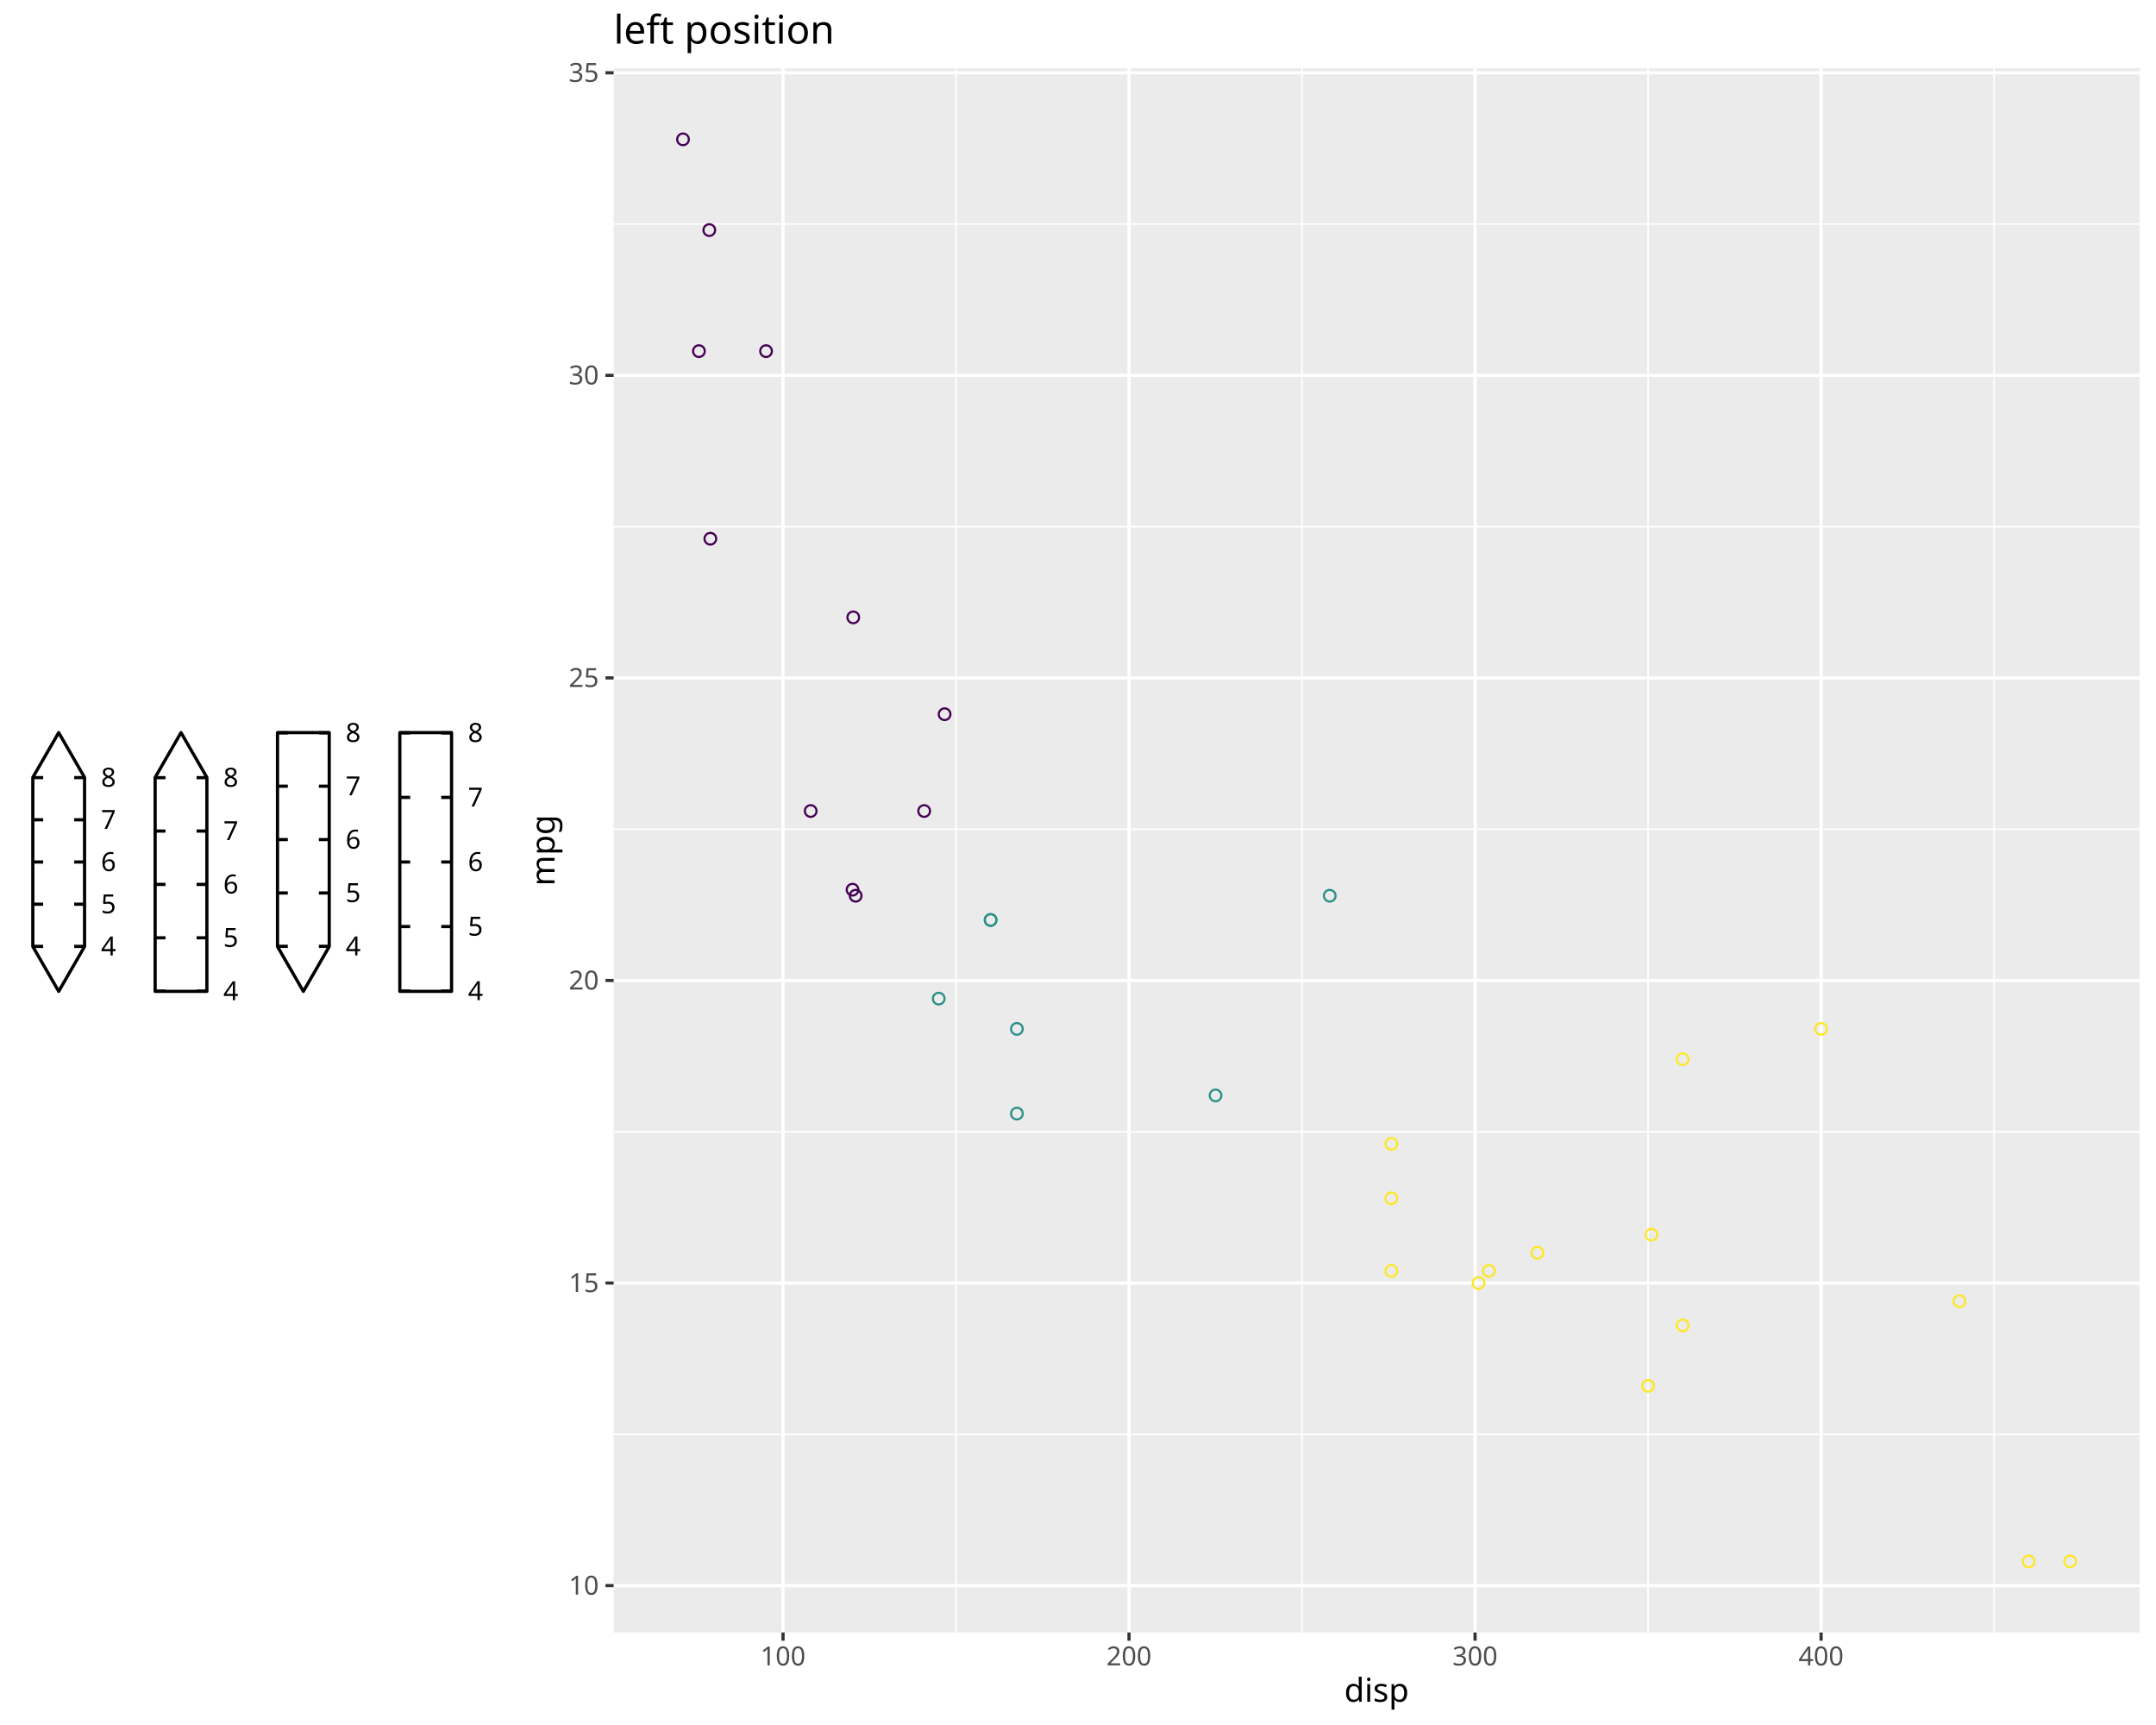
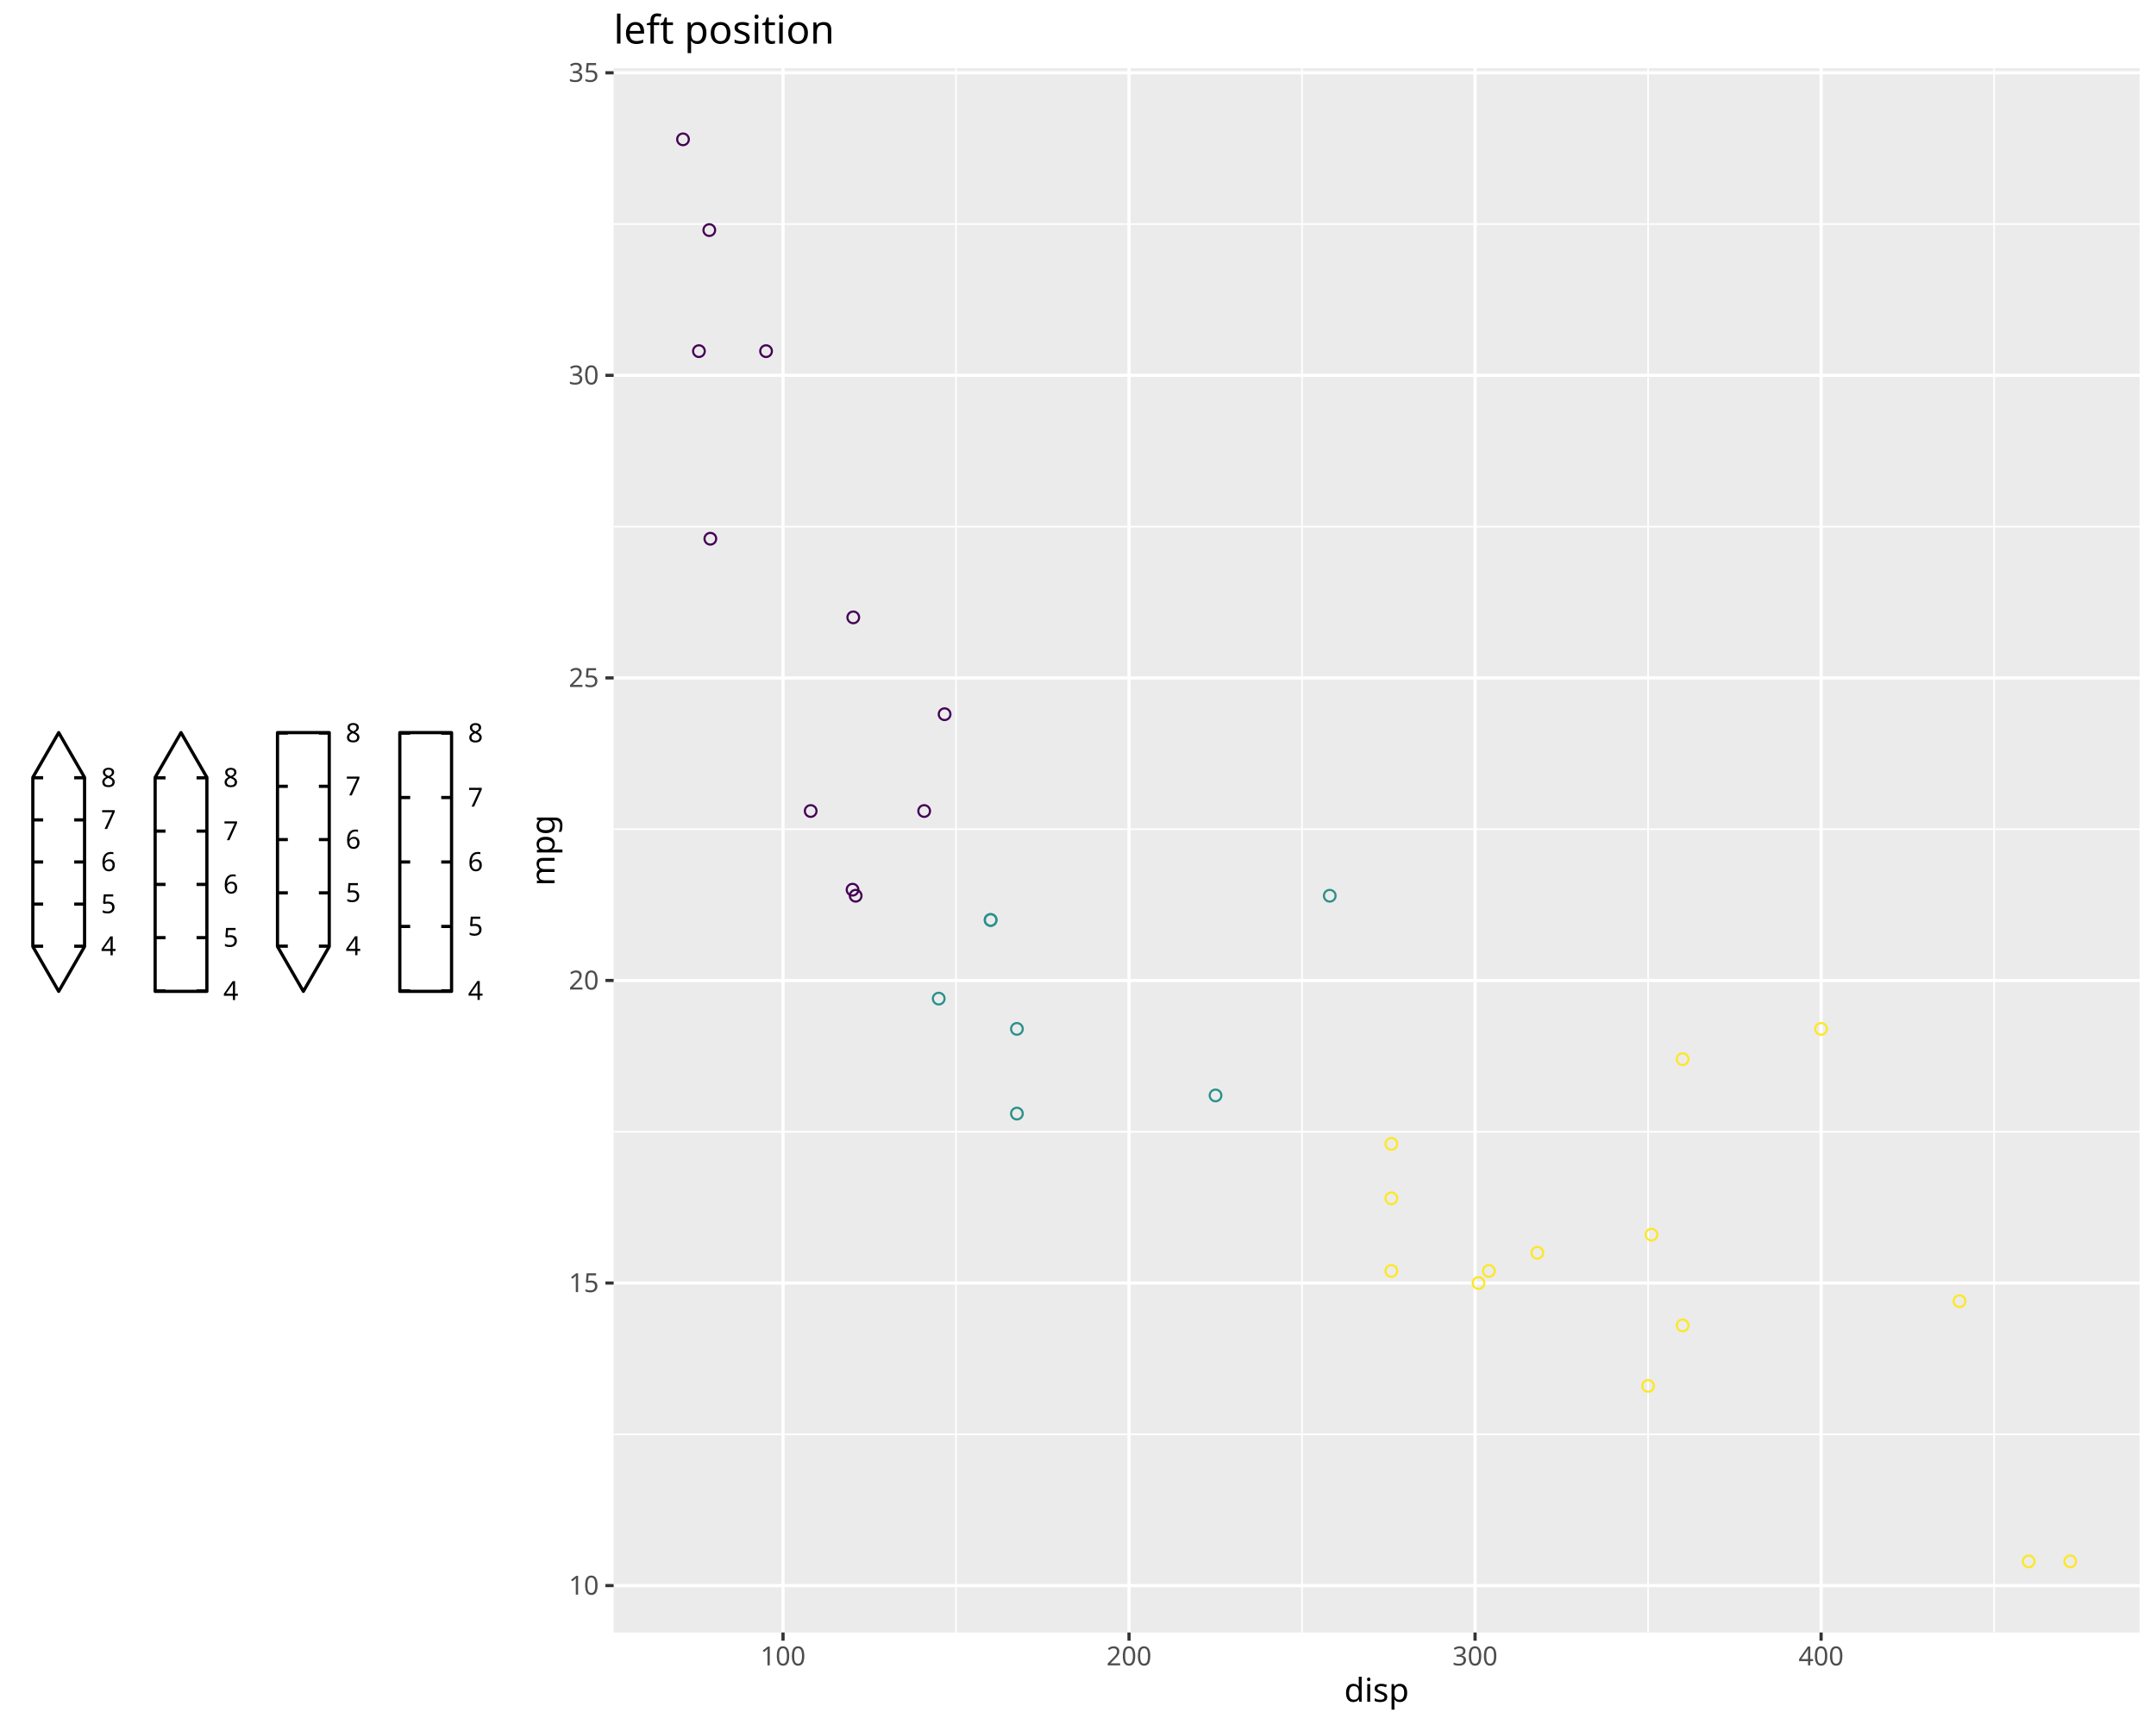
<svg xmlns="http://www.w3.org/2000/svg" class="svglite" data-engine-version="2.0" width="720.00pt" height="576.00pt" viewBox="0 0 720.00 576.00">
  <defs>
    <style type="text/css">
    .svglite line, .svglite polyline, .svglite polygon, .svglite path, .svglite rect, .svglite circle {
      fill: none;
      stroke: #000000;
      stroke-linecap: round;
      stroke-linejoin: round;
      stroke-miterlimit: 10.00;
    }
  </style>
  </defs>
  <rect width="100%" height="100%" style="stroke: none; fill: #FFFFFF;" />
  <defs>
    <clipPath id="cpMC4wMHw3MjAuMDB8MC4wMHw1NzYuMDA=">
      <rect x="0.00" y="0.00" width="720.00" height="576.00" />
    </clipPath>
  </defs>
  <g clip-path="url(#cpMC4wMHw3MjAuMDB8MC4wMHw1NzYuMDA=)">
    <rect x="0.00" y="0.00" width="720.00" height="576.00" style="stroke-width: 1.07; stroke: #FFFFFF; fill: #FFFFFF;" />
  </g>
  <defs>
    <clipPath id="cpMjA0LjkzfDcxNC41MnwyMi43OHw1NDUuMTE=">
      <rect x="204.93" y="22.78" width="509.59" height="522.33" />
    </clipPath>
  </defs>
  <g clip-path="url(#cpMjA0LjkzfDcxNC41MnwyMi43OHw1NDUuMTE=)">
    <rect x="204.93" y="22.78" width="509.59" height="522.33" style="stroke-width: 1.07; stroke: none; fill: #EBEBEB;" />
    <polyline points="204.93,478.94 714.52,478.94 " style="stroke-width: 0.53; stroke: #FFFFFF; stroke-linecap: butt;" />
    <polyline points="204.93,377.91 714.52,377.91 " style="stroke-width: 0.53; stroke: #FFFFFF; stroke-linecap: butt;" />
    <polyline points="204.93,276.88 714.52,276.88 " style="stroke-width: 0.53; stroke: #FFFFFF; stroke-linecap: butt;" />
    <polyline points="204.93,175.85 714.52,175.85 " style="stroke-width: 0.53; stroke: #FFFFFF; stroke-linecap: butt;" />
    <polyline points="204.93,74.81 714.52,74.81 " style="stroke-width: 0.53; stroke: #FFFFFF; stroke-linecap: butt;" />
    <polyline points="319.27,545.11 319.27,22.78 " style="stroke-width: 0.53; stroke: #FFFFFF; stroke-linecap: butt;" />
    <polyline points="434.82,545.11 434.82,22.78 " style="stroke-width: 0.53; stroke: #FFFFFF; stroke-linecap: butt;" />
    <polyline points="550.38,545.11 550.38,22.78 " style="stroke-width: 0.53; stroke: #FFFFFF; stroke-linecap: butt;" />
    <polyline points="665.93,545.11 665.93,22.78 " style="stroke-width: 0.53; stroke: #FFFFFF; stroke-linecap: butt;" />
    <polyline points="204.93,529.45 714.52,529.45 " style="stroke-width: 1.07; stroke: #FFFFFF; stroke-linecap: butt;" />
    <polyline points="204.93,428.42 714.52,428.42 " style="stroke-width: 1.07; stroke: #FFFFFF; stroke-linecap: butt;" />
    <polyline points="204.93,327.39 714.52,327.39 " style="stroke-width: 1.07; stroke: #FFFFFF; stroke-linecap: butt;" />
    <polyline points="204.93,226.36 714.52,226.36 " style="stroke-width: 1.07; stroke: #FFFFFF; stroke-linecap: butt;" />
    <polyline points="204.93,125.33 714.52,125.33 " style="stroke-width: 1.07; stroke: #FFFFFF; stroke-linecap: butt;" />
    <polyline points="204.93,24.30 714.52,24.30 " style="stroke-width: 1.07; stroke: #FFFFFF; stroke-linecap: butt;" />
    <polyline points="261.49,545.11 261.49,22.78 " style="stroke-width: 1.07; stroke: #FFFFFF; stroke-linecap: butt;" />
    <polyline points="377.04,545.11 377.04,22.78 " style="stroke-width: 1.07; stroke: #FFFFFF; stroke-linecap: butt;" />
    <polyline points="492.60,545.11 492.60,22.78 " style="stroke-width: 1.07; stroke: #FFFFFF; stroke-linecap: butt;" />
    <polyline points="608.16,545.11 608.16,22.78 " style="stroke-width: 1.07; stroke: #FFFFFF; stroke-linecap: butt;" />
    <circle cx="330.82" cy="307.19" r="1.95" style="stroke-width: 0.71; stroke: #2B9089;" />
    <circle cx="330.82" cy="307.19" r="1.95" style="stroke-width: 0.71; stroke: #2B9089;" />
    <circle cx="270.73" cy="270.81" r="1.95" style="stroke-width: 0.71; stroke: #440154;" />
    <circle cx="444.07" cy="299.10" r="1.95" style="stroke-width: 0.71; stroke: #2B9089;" />
    <circle cx="561.93" cy="353.66" r="1.95" style="stroke-width: 0.71; stroke: #FDE725;" />
    <circle cx="405.93" cy="365.78" r="1.95" style="stroke-width: 0.71; stroke: #2B9089;" />
    <circle cx="561.93" cy="442.57" r="1.95" style="stroke-width: 0.71; stroke: #FDE725;" />
    <circle cx="315.45" cy="238.48" r="1.95" style="stroke-width: 0.71; stroke: #440154;" />
    <circle cx="308.63" cy="270.81" r="1.95" style="stroke-width: 0.71; stroke: #440154;" />
    <circle cx="339.60" cy="343.56" r="1.95" style="stroke-width: 0.71; stroke: #2B9089;" />
    <circle cx="339.60" cy="371.84" r="1.95" style="stroke-width: 0.71; stroke: #2B9089;" />
    <circle cx="464.64" cy="400.13" r="1.95" style="stroke-width: 0.71; stroke: #FDE725;" />
    <circle cx="464.64" cy="381.95" r="1.95" style="stroke-width: 0.71; stroke: #FDE725;" />
    <circle cx="464.64" cy="424.38" r="1.95" style="stroke-width: 0.71; stroke: #FDE725;" />
    <circle cx="691.36" cy="521.37" r="1.95" style="stroke-width: 0.71; stroke: #FDE725;" />
    <circle cx="677.49" cy="521.37" r="1.95" style="stroke-width: 0.71; stroke: #FDE725;" />
    <circle cx="654.38" cy="434.48" r="1.95" style="stroke-width: 0.71; stroke: #FDE725;" />
    <circle cx="236.87" cy="76.83" r="1.95" style="stroke-width: 0.71; stroke: #440154;" />
    <circle cx="233.41" cy="117.25" r="1.95" style="stroke-width: 0.71; stroke: #440154;" />
    <circle cx="228.09" cy="46.53" r="1.95" style="stroke-width: 0.71; stroke: #440154;" />
    <circle cx="284.71" cy="297.08" r="1.95" style="stroke-width: 0.71; stroke: #440154;" />
    <circle cx="513.40" cy="418.32" r="1.95" style="stroke-width: 0.71; stroke: #FDE725;" />
    <circle cx="497.22" cy="424.38" r="1.95" style="stroke-width: 0.71; stroke: #FDE725;" />
    <circle cx="550.38" cy="462.77" r="1.95" style="stroke-width: 0.71; stroke: #FDE725;" />
    <circle cx="608.16" cy="343.56" r="1.95" style="stroke-width: 0.71; stroke: #FDE725;" />
    <circle cx="237.22" cy="179.89" r="1.95" style="stroke-width: 0.71; stroke: #440154;" />
    <circle cx="284.95" cy="206.15" r="1.95" style="stroke-width: 0.71; stroke: #440154;" />
    <circle cx="255.83" cy="117.25" r="1.95" style="stroke-width: 0.71; stroke: #440154;" />
    <circle cx="551.53" cy="412.26" r="1.95" style="stroke-width: 0.71; stroke: #FDE725;" />
    <circle cx="313.49" cy="333.45" r="1.95" style="stroke-width: 0.71; stroke: #2B9089;" />
    <circle cx="493.76" cy="428.42" r="1.95" style="stroke-width: 0.71; stroke: #FDE725;" />
    <circle cx="285.75" cy="299.10" r="1.95" style="stroke-width: 0.71; stroke: #440154;" />
  </g>
  <g clip-path="url(#cpMC4wMHw3MjAuMDB8MC4wMHw1NzYuMDA=)">
    <text x="200.00" y="532.48" text-anchor="end" style="font-size: 8.80px; fill: #4D4D4D; font-family: sans;" textLength="9.79px" lengthAdjust="spacingAndGlyphs">10</text>
    <text x="200.00" y="431.45" text-anchor="end" style="font-size: 8.80px; fill: #4D4D4D; font-family: sans;" textLength="9.79px" lengthAdjust="spacingAndGlyphs">15</text>
    <text x="200.00" y="330.42" text-anchor="end" style="font-size: 8.80px; fill: #4D4D4D; font-family: sans;" textLength="9.79px" lengthAdjust="spacingAndGlyphs">20</text>
    <text x="200.00" y="229.39" text-anchor="end" style="font-size: 8.80px; fill: #4D4D4D; font-family: sans;" textLength="9.79px" lengthAdjust="spacingAndGlyphs">25</text>
    <text x="200.00" y="128.36" text-anchor="end" style="font-size: 8.80px; fill: #4D4D4D; font-family: sans;" textLength="9.79px" lengthAdjust="spacingAndGlyphs">30</text>
    <text x="200.00" y="27.33" text-anchor="end" style="font-size: 8.80px; fill: #4D4D4D; font-family: sans;" textLength="9.79px" lengthAdjust="spacingAndGlyphs">35</text>
    <polyline points="202.19,529.45 204.93,529.45 " style="stroke-width: 1.07; stroke: #333333; stroke-linecap: butt;" />
    <polyline points="202.19,428.42 204.93,428.42 " style="stroke-width: 1.07; stroke: #333333; stroke-linecap: butt;" />
    <polyline points="202.19,327.39 204.93,327.39 " style="stroke-width: 1.07; stroke: #333333; stroke-linecap: butt;" />
    <polyline points="202.19,226.36 204.93,226.36 " style="stroke-width: 1.07; stroke: #333333; stroke-linecap: butt;" />
    <polyline points="202.19,125.33 204.93,125.33 " style="stroke-width: 1.07; stroke: #333333; stroke-linecap: butt;" />
    <polyline points="202.19,24.30 204.93,24.30 " style="stroke-width: 1.07; stroke: #333333; stroke-linecap: butt;" />
    <polyline points="261.49,547.85 261.49,545.11 " style="stroke-width: 1.07; stroke: #333333; stroke-linecap: butt;" />
    <polyline points="377.04,547.85 377.04,545.11 " style="stroke-width: 1.07; stroke: #333333; stroke-linecap: butt;" />
    <polyline points="492.60,547.85 492.60,545.11 " style="stroke-width: 1.07; stroke: #333333; stroke-linecap: butt;" />
    <polyline points="608.16,547.85 608.16,545.11 " style="stroke-width: 1.07; stroke: #333333; stroke-linecap: butt;" />
    <text x="261.49" y="556.10" text-anchor="middle" style="font-size: 8.80px; fill: #4D4D4D; font-family: sans;" textLength="14.68px" lengthAdjust="spacingAndGlyphs">100</text>
    <text x="377.04" y="556.10" text-anchor="middle" style="font-size: 8.80px; fill: #4D4D4D; font-family: sans;" textLength="14.68px" lengthAdjust="spacingAndGlyphs">200</text>
    <text x="492.60" y="556.10" text-anchor="middle" style="font-size: 8.80px; fill: #4D4D4D; font-family: sans;" textLength="14.68px" lengthAdjust="spacingAndGlyphs">300</text>
    <text x="608.16" y="556.10" text-anchor="middle" style="font-size: 8.80px; fill: #4D4D4D; font-family: sans;" textLength="14.68px" lengthAdjust="spacingAndGlyphs">400</text>
    <text x="459.72" y="568.24" text-anchor="middle" style="font-size: 11.00px; font-family: sans;" textLength="20.18px" lengthAdjust="spacingAndGlyphs">disp</text>
    <text transform="translate(185.19,283.95) rotate(-90)" text-anchor="middle" style="font-size: 11.00px; font-family: sans;" textLength="21.40px" lengthAdjust="spacingAndGlyphs">mpg</text>
    <polygon points="133.52,331.03 150.80,331.03 150.80,244.63 133.52,244.63 " style="stroke-width: 1.07; fill: none;" />
-     <polyline points="136.98,330.94 133.52,330.94 " style="stroke-width: 1.07; stroke-linecap: butt;" />
-     <polyline points="136.98,309.39 133.52,309.39 " style="stroke-width: 1.07; stroke-linecap: butt;" />
+     <polyline points="136.98,330.86 133.52,330.86 " style="stroke-width: 1.07; stroke-linecap: butt;" />
+     <polyline points="136.98,309.35 133.52,309.35 " style="stroke-width: 1.07; stroke-linecap: butt;" />
    <polyline points="136.98,287.83 133.52,287.83 " style="stroke-width: 1.07; stroke-linecap: butt;" />
-     <polyline points="136.98,266.27 133.52,266.27 " style="stroke-width: 1.07; stroke-linecap: butt;" />
-     <polyline points="136.98,244.72 133.52,244.72 " style="stroke-width: 1.07; stroke-linecap: butt;" />
-     <polyline points="147.35,330.94 150.80,330.94 " style="stroke-width: 1.07; stroke-linecap: butt;" />
-     <polyline points="147.35,309.39 150.80,309.39 " style="stroke-width: 1.07; stroke-linecap: butt;" />
+     <polyline points="136.98,266.31 133.52,266.31 " style="stroke-width: 1.07; stroke-linecap: butt;" />
+     <polyline points="136.98,244.80 133.52,244.80 " style="stroke-width: 1.07; stroke-linecap: butt;" />
+     <polyline points="147.35,330.86 150.80,330.86 " style="stroke-width: 1.07; stroke-linecap: butt;" />
+     <polyline points="147.35,309.35 150.80,309.35 " style="stroke-width: 1.07; stroke-linecap: butt;" />
    <polyline points="147.35,287.83 150.80,287.83 " style="stroke-width: 1.07; stroke-linecap: butt;" />
-     <polyline points="147.35,266.27 150.80,266.27 " style="stroke-width: 1.07; stroke-linecap: butt;" />
-     <polyline points="147.35,244.72 150.80,244.72 " style="stroke-width: 1.07; stroke-linecap: butt;" />
-     <text x="156.28" y="333.97" style="font-size: 8.80px; font-family: sans;" textLength="4.89px" lengthAdjust="spacingAndGlyphs">4</text>
-     <text x="156.28" y="312.41" style="font-size: 8.80px; font-family: sans;" textLength="4.89px" lengthAdjust="spacingAndGlyphs">5</text>
+     <polyline points="147.35,266.31 150.80,266.31 " style="stroke-width: 1.07; stroke-linecap: butt;" />
+     <polyline points="147.35,244.80 150.80,244.80 " style="stroke-width: 1.07; stroke-linecap: butt;" />
+     <text x="156.28" y="333.89" style="font-size: 8.80px; font-family: sans;" textLength="4.89px" lengthAdjust="spacingAndGlyphs">4</text>
+     <text x="156.28" y="312.37" style="font-size: 8.80px; font-family: sans;" textLength="4.89px" lengthAdjust="spacingAndGlyphs">5</text>
    <text x="156.28" y="290.86" style="font-size: 8.80px; font-family: sans;" textLength="4.89px" lengthAdjust="spacingAndGlyphs">6</text>
-     <text x="156.28" y="269.30" style="font-size: 8.80px; font-family: sans;" textLength="4.89px" lengthAdjust="spacingAndGlyphs">7</text>
-     <text x="156.28" y="247.74" style="font-size: 8.80px; font-family: sans;" textLength="4.89px" lengthAdjust="spacingAndGlyphs">8</text>
+     <text x="156.28" y="269.34" style="font-size: 8.80px; font-family: sans;" textLength="4.89px" lengthAdjust="spacingAndGlyphs">7</text>
+     <text x="156.28" y="247.83" style="font-size: 8.80px; font-family: sans;" textLength="4.89px" lengthAdjust="spacingAndGlyphs">8</text>
    <polygon points="92.67,316.06 101.31,331.03 109.95,316.06 109.95,244.63 92.67,244.63 " style="stroke-width: 1.07; fill: none;" />
-     <polyline points="96.12,315.99 92.67,315.99 " style="stroke-width: 1.07; stroke-linecap: butt;" />
-     <polyline points="96.12,298.17 92.67,298.17 " style="stroke-width: 1.07; stroke-linecap: butt;" />
+     <polyline points="96.12,315.93 92.67,315.93 " style="stroke-width: 1.07; stroke-linecap: butt;" />
+     <polyline points="96.12,298.14 92.67,298.14 " style="stroke-width: 1.07; stroke-linecap: butt;" />
    <polyline points="96.12,280.35 92.67,280.35 " style="stroke-width: 1.07; stroke-linecap: butt;" />
-     <polyline points="96.12,262.52 92.67,262.52 " style="stroke-width: 1.07; stroke-linecap: butt;" />
-     <polyline points="96.12,244.70 92.67,244.70 " style="stroke-width: 1.07; stroke-linecap: butt;" />
-     <polyline points="106.49,315.99 109.95,315.99 " style="stroke-width: 1.07; stroke-linecap: butt;" />
-     <polyline points="106.49,298.17 109.95,298.17 " style="stroke-width: 1.07; stroke-linecap: butt;" />
+     <polyline points="96.12,262.56 92.67,262.56 " style="stroke-width: 1.07; stroke-linecap: butt;" />
+     <polyline points="96.12,244.77 92.67,244.77 " style="stroke-width: 1.07; stroke-linecap: butt;" />
+     <polyline points="106.49,315.93 109.95,315.93 " style="stroke-width: 1.07; stroke-linecap: butt;" />
+     <polyline points="106.49,298.14 109.95,298.14 " style="stroke-width: 1.07; stroke-linecap: butt;" />
    <polyline points="106.49,280.35 109.95,280.35 " style="stroke-width: 1.07; stroke-linecap: butt;" />
-     <polyline points="106.49,262.52 109.95,262.52 " style="stroke-width: 1.07; stroke-linecap: butt;" />
-     <polyline points="106.49,244.70 109.95,244.70 " style="stroke-width: 1.07; stroke-linecap: butt;" />
-     <text x="115.43" y="319.02" style="font-size: 8.80px; font-family: sans;" textLength="4.89px" lengthAdjust="spacingAndGlyphs">4</text>
-     <text x="115.43" y="301.20" style="font-size: 8.80px; font-family: sans;" textLength="4.89px" lengthAdjust="spacingAndGlyphs">5</text>
+     <polyline points="106.49,262.56 109.95,262.56 " style="stroke-width: 1.07; stroke-linecap: butt;" />
+     <polyline points="106.49,244.77 109.95,244.77 " style="stroke-width: 1.07; stroke-linecap: butt;" />
+     <text x="115.43" y="318.95" style="font-size: 8.80px; font-family: sans;" textLength="4.89px" lengthAdjust="spacingAndGlyphs">4</text>
+     <text x="115.43" y="301.16" style="font-size: 8.80px; font-family: sans;" textLength="4.89px" lengthAdjust="spacingAndGlyphs">5</text>
    <text x="115.43" y="283.38" style="font-size: 8.80px; font-family: sans;" textLength="4.89px" lengthAdjust="spacingAndGlyphs">6</text>
-     <text x="115.43" y="265.55" style="font-size: 8.80px; font-family: sans;" textLength="4.89px" lengthAdjust="spacingAndGlyphs">7</text>
-     <text x="115.43" y="247.73" style="font-size: 8.80px; font-family: sans;" textLength="4.89px" lengthAdjust="spacingAndGlyphs">8</text>
+     <text x="115.43" y="265.59" style="font-size: 8.80px; font-family: sans;" textLength="4.89px" lengthAdjust="spacingAndGlyphs">7</text>
+     <text x="115.43" y="247.80" style="font-size: 8.80px; font-family: sans;" textLength="4.89px" lengthAdjust="spacingAndGlyphs">8</text>
    <polygon points="51.81,331.03 69.09,331.03 69.09,259.59 60.45,244.63 51.81,259.59 " style="stroke-width: 1.07; fill: none;" />
-     <polyline points="55.27,330.96 51.81,330.96 " style="stroke-width: 1.07; stroke-linecap: butt;" />
-     <polyline points="55.27,313.14 51.81,313.14 " style="stroke-width: 1.07; stroke-linecap: butt;" />
+     <polyline points="55.27,330.89 51.81,330.89 " style="stroke-width: 1.07; stroke-linecap: butt;" />
+     <polyline points="55.27,313.10 51.81,313.10 " style="stroke-width: 1.07; stroke-linecap: butt;" />
    <polyline points="55.27,295.31 51.81,295.31 " style="stroke-width: 1.07; stroke-linecap: butt;" />
-     <polyline points="55.27,277.49 51.81,277.49 " style="stroke-width: 1.07; stroke-linecap: butt;" />
-     <polyline points="55.27,259.67 51.81,259.67 " style="stroke-width: 1.07; stroke-linecap: butt;" />
-     <polyline points="65.64,330.96 69.09,330.96 " style="stroke-width: 1.07; stroke-linecap: butt;" />
-     <polyline points="65.64,313.14 69.09,313.14 " style="stroke-width: 1.07; stroke-linecap: butt;" />
+     <polyline points="55.27,277.52 51.81,277.52 " style="stroke-width: 1.07; stroke-linecap: butt;" />
+     <polyline points="55.27,259.73 51.81,259.73 " style="stroke-width: 1.07; stroke-linecap: butt;" />
+     <polyline points="65.64,330.89 69.09,330.89 " style="stroke-width: 1.07; stroke-linecap: butt;" />
+     <polyline points="65.64,313.10 69.09,313.10 " style="stroke-width: 1.07; stroke-linecap: butt;" />
    <polyline points="65.64,295.31 69.09,295.31 " style="stroke-width: 1.07; stroke-linecap: butt;" />
-     <polyline points="65.64,277.49 69.09,277.49 " style="stroke-width: 1.07; stroke-linecap: butt;" />
-     <polyline points="65.64,259.67 69.09,259.67 " style="stroke-width: 1.07; stroke-linecap: butt;" />
-     <text x="74.57" y="333.99" style="font-size: 8.80px; font-family: sans;" textLength="4.89px" lengthAdjust="spacingAndGlyphs">4</text>
-     <text x="74.57" y="316.16" style="font-size: 8.80px; font-family: sans;" textLength="4.89px" lengthAdjust="spacingAndGlyphs">5</text>
+     <polyline points="65.64,277.52 69.09,277.52 " style="stroke-width: 1.07; stroke-linecap: butt;" />
+     <polyline points="65.64,259.73 69.09,259.73 " style="stroke-width: 1.07; stroke-linecap: butt;" />
+     <text x="74.57" y="333.92" style="font-size: 8.80px; font-family: sans;" textLength="4.89px" lengthAdjust="spacingAndGlyphs">4</text>
+     <text x="74.57" y="316.13" style="font-size: 8.80px; font-family: sans;" textLength="4.89px" lengthAdjust="spacingAndGlyphs">5</text>
    <text x="74.57" y="298.34" style="font-size: 8.80px; font-family: sans;" textLength="4.89px" lengthAdjust="spacingAndGlyphs">6</text>
-     <text x="74.57" y="280.52" style="font-size: 8.80px; font-family: sans;" textLength="4.89px" lengthAdjust="spacingAndGlyphs">7</text>
-     <text x="74.57" y="262.69" style="font-size: 8.80px; font-family: sans;" textLength="4.89px" lengthAdjust="spacingAndGlyphs">8</text>
+     <text x="74.57" y="280.55" style="font-size: 8.80px; font-family: sans;" textLength="4.89px" lengthAdjust="spacingAndGlyphs">7</text>
+     <text x="74.57" y="262.76" style="font-size: 8.80px; font-family: sans;" textLength="4.89px" lengthAdjust="spacingAndGlyphs">8</text>
    <polygon points="10.96,316.06 19.60,331.03 28.24,316.06 28.24,259.59 19.60,244.63 10.96,259.59 " style="stroke-width: 1.07; fill: none;" />
-     <polyline points="14.41,316.01 10.96,316.01 " style="stroke-width: 1.07; stroke-linecap: butt;" />
-     <polyline points="14.41,301.92 10.96,301.92 " style="stroke-width: 1.07; stroke-linecap: butt;" />
+     <polyline points="14.41,315.95 10.96,315.95 " style="stroke-width: 1.07; stroke-linecap: butt;" />
+     <polyline points="14.41,301.89 10.96,301.89 " style="stroke-width: 1.07; stroke-linecap: butt;" />
    <polyline points="14.41,287.83 10.96,287.83 " style="stroke-width: 1.07; stroke-linecap: butt;" />
-     <polyline points="14.41,273.74 10.96,273.74 " style="stroke-width: 1.07; stroke-linecap: butt;" />
-     <polyline points="14.41,259.65 10.96,259.65 " style="stroke-width: 1.07; stroke-linecap: butt;" />
-     <polyline points="24.78,316.01 28.24,316.01 " style="stroke-width: 1.07; stroke-linecap: butt;" />
-     <polyline points="24.78,301.92 28.24,301.92 " style="stroke-width: 1.07; stroke-linecap: butt;" />
+     <polyline points="14.41,273.77 10.96,273.77 " style="stroke-width: 1.07; stroke-linecap: butt;" />
+     <polyline points="14.41,259.70 10.96,259.70 " style="stroke-width: 1.07; stroke-linecap: butt;" />
+     <polyline points="24.78,315.95 28.24,315.95 " style="stroke-width: 1.07; stroke-linecap: butt;" />
+     <polyline points="24.78,301.89 28.24,301.89 " style="stroke-width: 1.07; stroke-linecap: butt;" />
    <polyline points="24.78,287.83 28.24,287.83 " style="stroke-width: 1.07; stroke-linecap: butt;" />
-     <polyline points="24.78,273.74 28.24,273.74 " style="stroke-width: 1.07; stroke-linecap: butt;" />
-     <polyline points="24.78,259.65 28.24,259.65 " style="stroke-width: 1.07; stroke-linecap: butt;" />
-     <text x="33.72" y="319.04" style="font-size: 8.80px; font-family: sans;" textLength="4.89px" lengthAdjust="spacingAndGlyphs">4</text>
-     <text x="33.72" y="304.95" style="font-size: 8.80px; font-family: sans;" textLength="4.89px" lengthAdjust="spacingAndGlyphs">5</text>
+     <polyline points="24.78,273.77 28.24,273.77 " style="stroke-width: 1.07; stroke-linecap: butt;" />
+     <polyline points="24.78,259.70 28.24,259.70 " style="stroke-width: 1.07; stroke-linecap: butt;" />
+     <text x="33.72" y="318.98" style="font-size: 8.80px; font-family: sans;" textLength="4.89px" lengthAdjust="spacingAndGlyphs">4</text>
+     <text x="33.72" y="304.92" style="font-size: 8.80px; font-family: sans;" textLength="4.89px" lengthAdjust="spacingAndGlyphs">5</text>
    <text x="33.72" y="290.86" style="font-size: 8.80px; font-family: sans;" textLength="4.89px" lengthAdjust="spacingAndGlyphs">6</text>
-     <text x="33.72" y="276.77" style="font-size: 8.80px; font-family: sans;" textLength="4.89px" lengthAdjust="spacingAndGlyphs">7</text>
-     <text x="33.72" y="262.68" style="font-size: 8.80px; font-family: sans;" textLength="4.89px" lengthAdjust="spacingAndGlyphs">8</text>
+     <text x="33.72" y="276.80" style="font-size: 8.80px; font-family: sans;" textLength="4.89px" lengthAdjust="spacingAndGlyphs">7</text>
+     <text x="33.72" y="262.73" style="font-size: 8.80px; font-family: sans;" textLength="4.89px" lengthAdjust="spacingAndGlyphs">8</text>
    <text x="204.93" y="14.56" style="font-size: 13.20px; font-family: sans;" textLength="66.77px" lengthAdjust="spacingAndGlyphs">left position</text>
  </g>
</svg>
